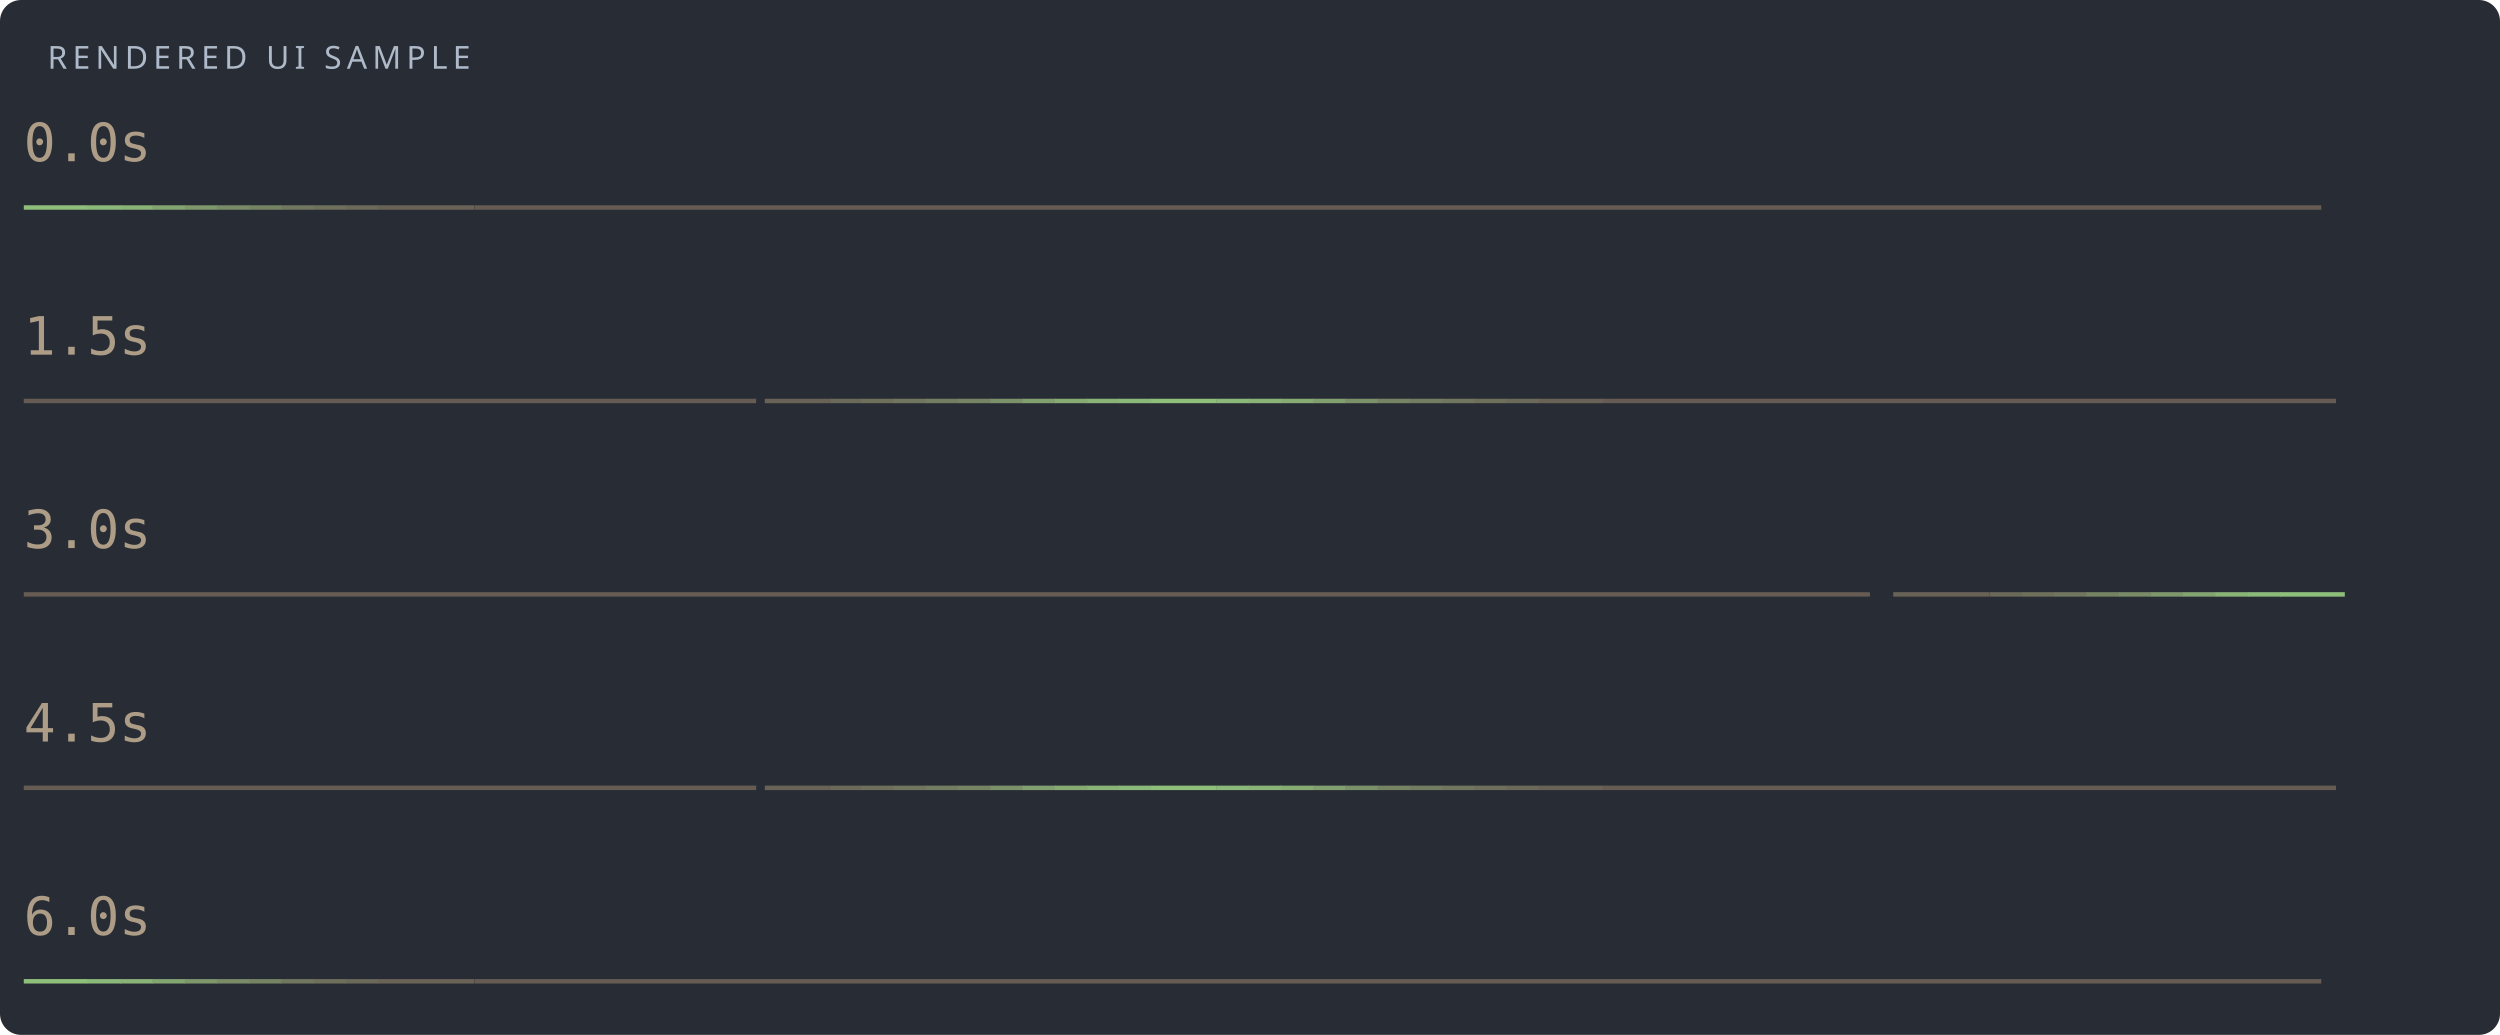
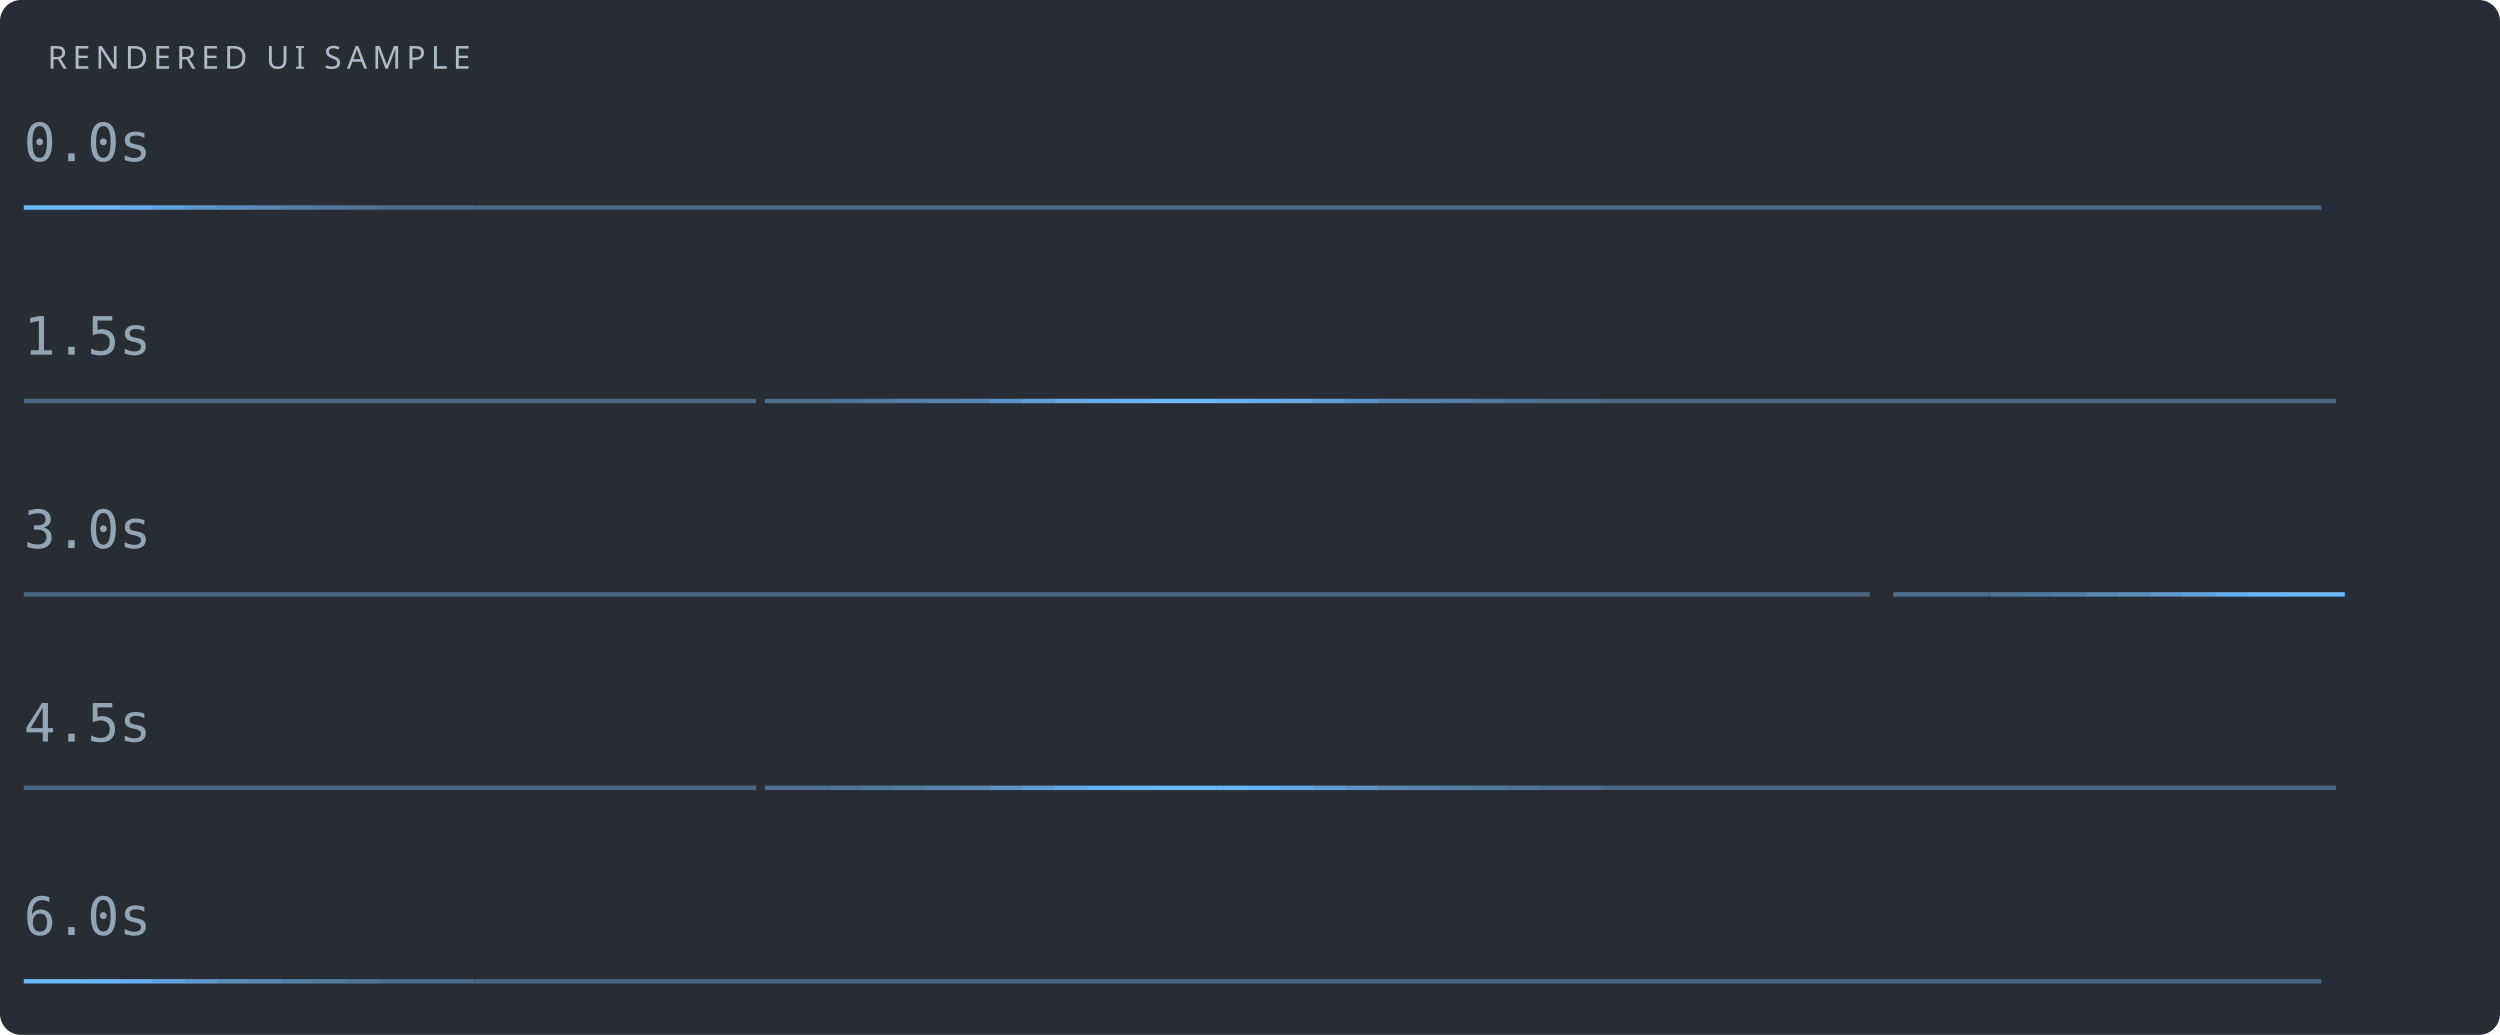
<svg xmlns="http://www.w3.org/2000/svg" viewBox="0 0 946 391.6">
  <style>
.appearance-custom-sweep-matrix {font-family:monospace;font-size:20px;line-height:24.4px}
- .appearance-custom-sweep-r1 { fill: #ad9d87 }
+ .appearance-custom-sweep-r1 { fill: #91a5b7 }
.appearance-custom-sweep-r2 { fill: #abb2bf }
- .appearance-custom-sweep-r3 { fill: #8ec07c }
- .appearance-custom-sweep-r4 { fill: #8bb979 }
- .appearance-custom-sweep-r5 { fill: #89b377 }
- .appearance-custom-sweep-r6 { fill: #83a571 }
- .appearance-custom-sweep-r7 { fill: #7e986c }
- .appearance-custom-sweep-r8 { fill: #798b67 }
- .appearance-custom-sweep-r9 { fill: #768464 }
- .appearance-custom-sweep-r10 { fill: #71775f }
- .appearance-custom-sweep-r11 { fill: #6e705c }
- .appearance-custom-sweep-r12 { fill: #6b6959 }
- .appearance-custom-sweep-r13 { fill: #696357 }
- .appearance-custom-sweep-r14 { fill: #665c54 }
- .appearance-custom-sweep-r15 { fill: #737d61 }
- .appearance-custom-sweep-r16 { fill: #7b9169 }
- .appearance-custom-sweep-r17 { fill: #819f6f }
- .appearance-custom-sweep-r18 { fill: #86ac74 }
+ .appearance-custom-sweep-r3 { fill: #6bb9ff }
+ .appearance-custom-sweep-r4 { fill: #69b4f7 }
+ .appearance-custom-sweep-r5 { fill: #67aeef }
+ .appearance-custom-sweep-r6 { fill: #62a3de }
+ .appearance-custom-sweep-r7 { fill: #5e99ce }
+ .appearance-custom-sweep-r8 { fill: #598ebd }
+ .appearance-custom-sweep-r9 { fill: #5788b5 }
+ .appearance-custom-sweep-r10 { fill: #537ea5 }
+ .appearance-custom-sweep-r11 { fill: #51789d }
+ .appearance-custom-sweep-r12 { fill: #4e7394 }
+ .appearance-custom-sweep-r13 { fill: #4c6d8c }
+ .appearance-custom-sweep-r14 { fill: #4a6884 }
+ .appearance-custom-sweep-r15 { fill: #5583ad }
+ .appearance-custom-sweep-r16 { fill: #5c93c6 }
+ .appearance-custom-sweep-r17 { fill: #609ed6 }
+ .appearance-custom-sweep-r18 { fill: #64a9e6 }
</style>
  <defs>
    <clipPath id="appearance-custom-sweep-clip-terminal">
      <rect width="926.2" height="340.6" />
    </clipPath>
    <clipPath id="appearance-custom-sweep-line-0">
      <rect x="0" y="1.5" width="927.2" height="24.65" />
    </clipPath>
    <clipPath id="appearance-custom-sweep-line-1">
      <rect x="0" y="25.9" width="927.2" height="24.65" />
    </clipPath>
    <clipPath id="appearance-custom-sweep-line-2">
      <rect x="0" y="50.3" width="927.2" height="24.65" />
    </clipPath>
    <clipPath id="appearance-custom-sweep-line-3">
      <rect x="0" y="74.7" width="927.2" height="24.65" />
    </clipPath>
    <clipPath id="appearance-custom-sweep-line-4">
      <rect x="0" y="99.1" width="927.2" height="24.65" />
    </clipPath>
    <clipPath id="appearance-custom-sweep-line-5">
      <rect x="0" y="123.5" width="927.2" height="24.65" />
    </clipPath>
    <clipPath id="appearance-custom-sweep-line-6">
      <rect x="0" y="147.9" width="927.2" height="24.65" />
    </clipPath>
    <clipPath id="appearance-custom-sweep-line-7">
      <rect x="0" y="172.3" width="927.2" height="24.65" />
    </clipPath>
    <clipPath id="appearance-custom-sweep-line-8">
      <rect x="0" y="196.7" width="927.2" height="24.65" />
    </clipPath>
    <clipPath id="appearance-custom-sweep-line-9">
      <rect x="0" y="221.1" width="927.2" height="24.65" />
    </clipPath>
    <clipPath id="appearance-custom-sweep-line-10">
      <rect x="0" y="245.5" width="927.2" height="24.65" />
    </clipPath>
    <clipPath id="appearance-custom-sweep-line-11">
      <rect x="0" y="269.9" width="927.2" height="24.65" />
    </clipPath>
    <clipPath id="appearance-custom-sweep-line-12">
      <rect x="0" y="294.3" width="927.2" height="24.65" />
    </clipPath>
  </defs>
  <rect width="946" height="391.6" rx="8" fill="#282c34" />
  <text x="18" y="26" fill="#aebac9" font-family="sans-serif" font-size="12" letter-spacing="2">RENDERED UI SAMPLE</text>
  <g transform="translate(9, 41)" clip-path="url(#appearance-custom-sweep-clip-terminal)">
    <g class="appearance-custom-sweep-matrix">
      <text class="appearance-custom-sweep-r1" x="0" y="20" textLength="48.8" clip-path="url(#appearance-custom-sweep-line-0)">0.0s</text>
      <text class="appearance-custom-sweep-r2" x="927.2" y="20" textLength="12.2" clip-path="url(#appearance-custom-sweep-line-0)">
</text>
      <text class="appearance-custom-sweep-r3" x="0" y="44.4" textLength="24.4" clip-path="url(#appearance-custom-sweep-line-1)">──</text>
      <text class="appearance-custom-sweep-r4" x="24.4" y="44.4" textLength="12.2" clip-path="url(#appearance-custom-sweep-line-1)">─</text>
      <text class="appearance-custom-sweep-r5" x="36.6" y="44.4" textLength="12.2" clip-path="url(#appearance-custom-sweep-line-1)">─</text>
      <text class="appearance-custom-sweep-r6" x="48.8" y="44.4" textLength="12.2" clip-path="url(#appearance-custom-sweep-line-1)">─</text>
      <text class="appearance-custom-sweep-r7" x="61" y="44.4" textLength="12.2" clip-path="url(#appearance-custom-sweep-line-1)">─</text>
      <text class="appearance-custom-sweep-r8" x="73.2" y="44.4" textLength="12.2" clip-path="url(#appearance-custom-sweep-line-1)">─</text>
      <text class="appearance-custom-sweep-r9" x="85.4" y="44.4" textLength="12.2" clip-path="url(#appearance-custom-sweep-line-1)">─</text>
      <text class="appearance-custom-sweep-r10" x="97.6" y="44.4" textLength="12.2" clip-path="url(#appearance-custom-sweep-line-1)">─</text>
      <text class="appearance-custom-sweep-r11" x="109.8" y="44.4" textLength="12.2" clip-path="url(#appearance-custom-sweep-line-1)">─</text>
      <text class="appearance-custom-sweep-r12" x="122" y="44.4" textLength="12.2" clip-path="url(#appearance-custom-sweep-line-1)">─</text>
      <text class="appearance-custom-sweep-r13" x="134.2" y="44.4" textLength="36.6" clip-path="url(#appearance-custom-sweep-line-1)">───</text>
      <text class="appearance-custom-sweep-r14" x="170.8" y="44.4" textLength="707.6" clip-path="url(#appearance-custom-sweep-line-1)">──────────────────────────────────────────────────────────</text>
      <text class="appearance-custom-sweep-r2" x="927.2" y="44.4" textLength="12.2" clip-path="url(#appearance-custom-sweep-line-1)">
</text>
      <text class="appearance-custom-sweep-r2" x="927.2" y="68.8" textLength="12.2" clip-path="url(#appearance-custom-sweep-line-2)">
</text>
      <text class="appearance-custom-sweep-r1" x="0" y="93.2" textLength="48.8" clip-path="url(#appearance-custom-sweep-line-3)">1.5s</text>
      <text class="appearance-custom-sweep-r2" x="927.2" y="93.2" textLength="12.2" clip-path="url(#appearance-custom-sweep-line-3)">
</text>
      <text class="appearance-custom-sweep-r14" x="0" y="117.6" textLength="280.6" clip-path="url(#appearance-custom-sweep-line-4)">───────────────────────</text>
      <text class="appearance-custom-sweep-r13" x="280.6" y="117.6" textLength="24.4" clip-path="url(#appearance-custom-sweep-line-4)">──</text>
      <text class="appearance-custom-sweep-r12" x="305" y="117.6" textLength="12.2" clip-path="url(#appearance-custom-sweep-line-4)">─</text>
      <text class="appearance-custom-sweep-r11" x="317.2" y="117.6" textLength="12.2" clip-path="url(#appearance-custom-sweep-line-4)">─</text>
      <text class="appearance-custom-sweep-r10" x="329.4" y="117.6" textLength="12.2" clip-path="url(#appearance-custom-sweep-line-4)">─</text>
      <text class="appearance-custom-sweep-r15" x="341.6" y="117.6" textLength="12.2" clip-path="url(#appearance-custom-sweep-line-4)">─</text>
      <text class="appearance-custom-sweep-r9" x="353.8" y="117.6" textLength="12.2" clip-path="url(#appearance-custom-sweep-line-4)">─</text>
      <text class="appearance-custom-sweep-r16" x="366" y="117.6" textLength="12.2" clip-path="url(#appearance-custom-sweep-line-4)">─</text>
      <text class="appearance-custom-sweep-r17" x="378.2" y="117.6" textLength="12.2" clip-path="url(#appearance-custom-sweep-line-4)">─</text>
      <text class="appearance-custom-sweep-r18" x="390.4" y="117.6" textLength="12.2" clip-path="url(#appearance-custom-sweep-line-4)">─</text>
      <text class="appearance-custom-sweep-r5" x="402.6" y="117.6" textLength="12.2" clip-path="url(#appearance-custom-sweep-line-4)">─</text>
      <text class="appearance-custom-sweep-r4" x="414.8" y="117.6" textLength="12.2" clip-path="url(#appearance-custom-sweep-line-4)">─</text>
      <text class="appearance-custom-sweep-r3" x="427" y="117.6" textLength="24.4" clip-path="url(#appearance-custom-sweep-line-4)">──</text>
      <text class="appearance-custom-sweep-r4" x="451.4" y="117.6" textLength="12.2" clip-path="url(#appearance-custom-sweep-line-4)">─</text>
      <text class="appearance-custom-sweep-r5" x="463.6" y="117.6" textLength="12.2" clip-path="url(#appearance-custom-sweep-line-4)">─</text>
      <text class="appearance-custom-sweep-r18" x="475.8" y="117.6" textLength="12.2" clip-path="url(#appearance-custom-sweep-line-4)">─</text>
      <text class="appearance-custom-sweep-r17" x="488" y="117.6" textLength="12.2" clip-path="url(#appearance-custom-sweep-line-4)">─</text>
      <text class="appearance-custom-sweep-r16" x="500.2" y="117.6" textLength="12.2" clip-path="url(#appearance-custom-sweep-line-4)">─</text>
      <text class="appearance-custom-sweep-r9" x="512.4" y="117.6" textLength="12.2" clip-path="url(#appearance-custom-sweep-line-4)">─</text>
      <text class="appearance-custom-sweep-r15" x="524.6" y="117.6" textLength="12.2" clip-path="url(#appearance-custom-sweep-line-4)">─</text>
      <text class="appearance-custom-sweep-r10" x="536.8" y="117.6" textLength="12.2" clip-path="url(#appearance-custom-sweep-line-4)">─</text>
      <text class="appearance-custom-sweep-r11" x="549" y="117.6" textLength="12.2" clip-path="url(#appearance-custom-sweep-line-4)">─</text>
      <text class="appearance-custom-sweep-r12" x="561.2" y="117.6" textLength="12.2" clip-path="url(#appearance-custom-sweep-line-4)">─</text>
      <text class="appearance-custom-sweep-r13" x="573.4" y="117.6" textLength="24.4" clip-path="url(#appearance-custom-sweep-line-4)">──</text>
      <text class="appearance-custom-sweep-r14" x="597.8" y="117.6" textLength="280.6" clip-path="url(#appearance-custom-sweep-line-4)">───────────────────────</text>
      <text class="appearance-custom-sweep-r2" x="927.2" y="117.6" textLength="12.2" clip-path="url(#appearance-custom-sweep-line-4)">
</text>
      <text class="appearance-custom-sweep-r2" x="927.2" y="142" textLength="12.2" clip-path="url(#appearance-custom-sweep-line-5)">
</text>
      <text class="appearance-custom-sweep-r1" x="0" y="166.4" textLength="48.8" clip-path="url(#appearance-custom-sweep-line-6)">3.0s</text>
      <text class="appearance-custom-sweep-r2" x="927.2" y="166.4" textLength="12.2" clip-path="url(#appearance-custom-sweep-line-6)">
</text>
      <text class="appearance-custom-sweep-r14" x="0" y="190.8" textLength="707.6" clip-path="url(#appearance-custom-sweep-line-7)">──────────────────────────────────────────────────────────</text>
      <text class="appearance-custom-sweep-r13" x="707.6" y="190.8" textLength="36.6" clip-path="url(#appearance-custom-sweep-line-7)">───</text>
      <text class="appearance-custom-sweep-r12" x="744.2" y="190.8" textLength="12.2" clip-path="url(#appearance-custom-sweep-line-7)">─</text>
      <text class="appearance-custom-sweep-r11" x="756.4" y="190.8" textLength="12.2" clip-path="url(#appearance-custom-sweep-line-7)">─</text>
      <text class="appearance-custom-sweep-r10" x="768.6" y="190.8" textLength="12.2" clip-path="url(#appearance-custom-sweep-line-7)">─</text>
      <text class="appearance-custom-sweep-r9" x="780.8" y="190.8" textLength="12.2" clip-path="url(#appearance-custom-sweep-line-7)">─</text>
      <text class="appearance-custom-sweep-r8" x="793" y="190.8" textLength="12.2" clip-path="url(#appearance-custom-sweep-line-7)">─</text>
      <text class="appearance-custom-sweep-r7" x="805.2" y="190.8" textLength="12.2" clip-path="url(#appearance-custom-sweep-line-7)">─</text>
      <text class="appearance-custom-sweep-r6" x="817.4" y="190.8" textLength="12.2" clip-path="url(#appearance-custom-sweep-line-7)">─</text>
      <text class="appearance-custom-sweep-r5" x="829.6" y="190.8" textLength="12.2" clip-path="url(#appearance-custom-sweep-line-7)">─</text>
      <text class="appearance-custom-sweep-r4" x="841.8" y="190.8" textLength="12.2" clip-path="url(#appearance-custom-sweep-line-7)">─</text>
      <text class="appearance-custom-sweep-r3" x="854" y="190.8" textLength="24.4" clip-path="url(#appearance-custom-sweep-line-7)">──</text>
      <text class="appearance-custom-sweep-r2" x="927.2" y="190.8" textLength="12.2" clip-path="url(#appearance-custom-sweep-line-7)">
</text>
      <text class="appearance-custom-sweep-r2" x="927.2" y="215.2" textLength="12.2" clip-path="url(#appearance-custom-sweep-line-8)">
</text>
      <text class="appearance-custom-sweep-r1" x="0" y="239.6" textLength="48.8" clip-path="url(#appearance-custom-sweep-line-9)">4.5s</text>
      <text class="appearance-custom-sweep-r2" x="927.2" y="239.6" textLength="12.2" clip-path="url(#appearance-custom-sweep-line-9)">
</text>
      <text class="appearance-custom-sweep-r14" x="0" y="264" textLength="280.6" clip-path="url(#appearance-custom-sweep-line-10)">───────────────────────</text>
      <text class="appearance-custom-sweep-r13" x="280.6" y="264" textLength="24.4" clip-path="url(#appearance-custom-sweep-line-10)">──</text>
      <text class="appearance-custom-sweep-r12" x="305" y="264" textLength="12.2" clip-path="url(#appearance-custom-sweep-line-10)">─</text>
      <text class="appearance-custom-sweep-r11" x="317.2" y="264" textLength="12.2" clip-path="url(#appearance-custom-sweep-line-10)">─</text>
      <text class="appearance-custom-sweep-r10" x="329.4" y="264" textLength="12.2" clip-path="url(#appearance-custom-sweep-line-10)">─</text>
      <text class="appearance-custom-sweep-r15" x="341.6" y="264" textLength="12.2" clip-path="url(#appearance-custom-sweep-line-10)">─</text>
      <text class="appearance-custom-sweep-r9" x="353.8" y="264" textLength="12.2" clip-path="url(#appearance-custom-sweep-line-10)">─</text>
      <text class="appearance-custom-sweep-r16" x="366" y="264" textLength="12.2" clip-path="url(#appearance-custom-sweep-line-10)">─</text>
      <text class="appearance-custom-sweep-r17" x="378.2" y="264" textLength="12.2" clip-path="url(#appearance-custom-sweep-line-10)">─</text>
      <text class="appearance-custom-sweep-r18" x="390.4" y="264" textLength="12.2" clip-path="url(#appearance-custom-sweep-line-10)">─</text>
      <text class="appearance-custom-sweep-r5" x="402.6" y="264" textLength="12.2" clip-path="url(#appearance-custom-sweep-line-10)">─</text>
      <text class="appearance-custom-sweep-r4" x="414.8" y="264" textLength="12.2" clip-path="url(#appearance-custom-sweep-line-10)">─</text>
      <text class="appearance-custom-sweep-r3" x="427" y="264" textLength="24.4" clip-path="url(#appearance-custom-sweep-line-10)">──</text>
      <text class="appearance-custom-sweep-r4" x="451.4" y="264" textLength="12.2" clip-path="url(#appearance-custom-sweep-line-10)">─</text>
      <text class="appearance-custom-sweep-r5" x="463.6" y="264" textLength="12.2" clip-path="url(#appearance-custom-sweep-line-10)">─</text>
      <text class="appearance-custom-sweep-r18" x="475.8" y="264" textLength="12.2" clip-path="url(#appearance-custom-sweep-line-10)">─</text>
      <text class="appearance-custom-sweep-r17" x="488" y="264" textLength="12.2" clip-path="url(#appearance-custom-sweep-line-10)">─</text>
      <text class="appearance-custom-sweep-r16" x="500.2" y="264" textLength="12.2" clip-path="url(#appearance-custom-sweep-line-10)">─</text>
      <text class="appearance-custom-sweep-r9" x="512.4" y="264" textLength="12.2" clip-path="url(#appearance-custom-sweep-line-10)">─</text>
      <text class="appearance-custom-sweep-r15" x="524.6" y="264" textLength="12.2" clip-path="url(#appearance-custom-sweep-line-10)">─</text>
      <text class="appearance-custom-sweep-r10" x="536.8" y="264" textLength="12.2" clip-path="url(#appearance-custom-sweep-line-10)">─</text>
      <text class="appearance-custom-sweep-r11" x="549" y="264" textLength="12.2" clip-path="url(#appearance-custom-sweep-line-10)">─</text>
      <text class="appearance-custom-sweep-r12" x="561.2" y="264" textLength="12.2" clip-path="url(#appearance-custom-sweep-line-10)">─</text>
      <text class="appearance-custom-sweep-r13" x="573.4" y="264" textLength="24.4" clip-path="url(#appearance-custom-sweep-line-10)">──</text>
      <text class="appearance-custom-sweep-r14" x="597.8" y="264" textLength="280.6" clip-path="url(#appearance-custom-sweep-line-10)">───────────────────────</text>
      <text class="appearance-custom-sweep-r2" x="927.2" y="264" textLength="12.2" clip-path="url(#appearance-custom-sweep-line-10)">
</text>
      <text class="appearance-custom-sweep-r2" x="927.2" y="288.4" textLength="12.2" clip-path="url(#appearance-custom-sweep-line-11)">
</text>
      <text class="appearance-custom-sweep-r1" x="0" y="312.8" textLength="48.8" clip-path="url(#appearance-custom-sweep-line-12)">6.0s</text>
      <text class="appearance-custom-sweep-r2" x="927.2" y="312.8" textLength="12.2" clip-path="url(#appearance-custom-sweep-line-12)">
</text>
      <text class="appearance-custom-sweep-r3" x="0" y="337.2" textLength="24.4" clip-path="url(#appearance-custom-sweep-line-13)">──</text>
      <text class="appearance-custom-sweep-r4" x="24.4" y="337.2" textLength="12.2" clip-path="url(#appearance-custom-sweep-line-13)">─</text>
      <text class="appearance-custom-sweep-r5" x="36.6" y="337.2" textLength="12.2" clip-path="url(#appearance-custom-sweep-line-13)">─</text>
      <text class="appearance-custom-sweep-r6" x="48.8" y="337.2" textLength="12.2" clip-path="url(#appearance-custom-sweep-line-13)">─</text>
      <text class="appearance-custom-sweep-r7" x="61" y="337.2" textLength="12.2" clip-path="url(#appearance-custom-sweep-line-13)">─</text>
      <text class="appearance-custom-sweep-r8" x="73.2" y="337.2" textLength="12.2" clip-path="url(#appearance-custom-sweep-line-13)">─</text>
      <text class="appearance-custom-sweep-r9" x="85.4" y="337.2" textLength="12.2" clip-path="url(#appearance-custom-sweep-line-13)">─</text>
      <text class="appearance-custom-sweep-r10" x="97.6" y="337.2" textLength="12.2" clip-path="url(#appearance-custom-sweep-line-13)">─</text>
      <text class="appearance-custom-sweep-r11" x="109.8" y="337.2" textLength="12.2" clip-path="url(#appearance-custom-sweep-line-13)">─</text>
      <text class="appearance-custom-sweep-r12" x="122" y="337.2" textLength="12.2" clip-path="url(#appearance-custom-sweep-line-13)">─</text>
      <text class="appearance-custom-sweep-r13" x="134.2" y="337.2" textLength="36.6" clip-path="url(#appearance-custom-sweep-line-13)">───</text>
      <text class="appearance-custom-sweep-r14" x="170.8" y="337.2" textLength="707.6" clip-path="url(#appearance-custom-sweep-line-13)">──────────────────────────────────────────────────────────</text>
      <text class="appearance-custom-sweep-r2" x="927.2" y="337.2" textLength="12.2" clip-path="url(#appearance-custom-sweep-line-13)">
</text>
    </g>
  </g>
</svg>
